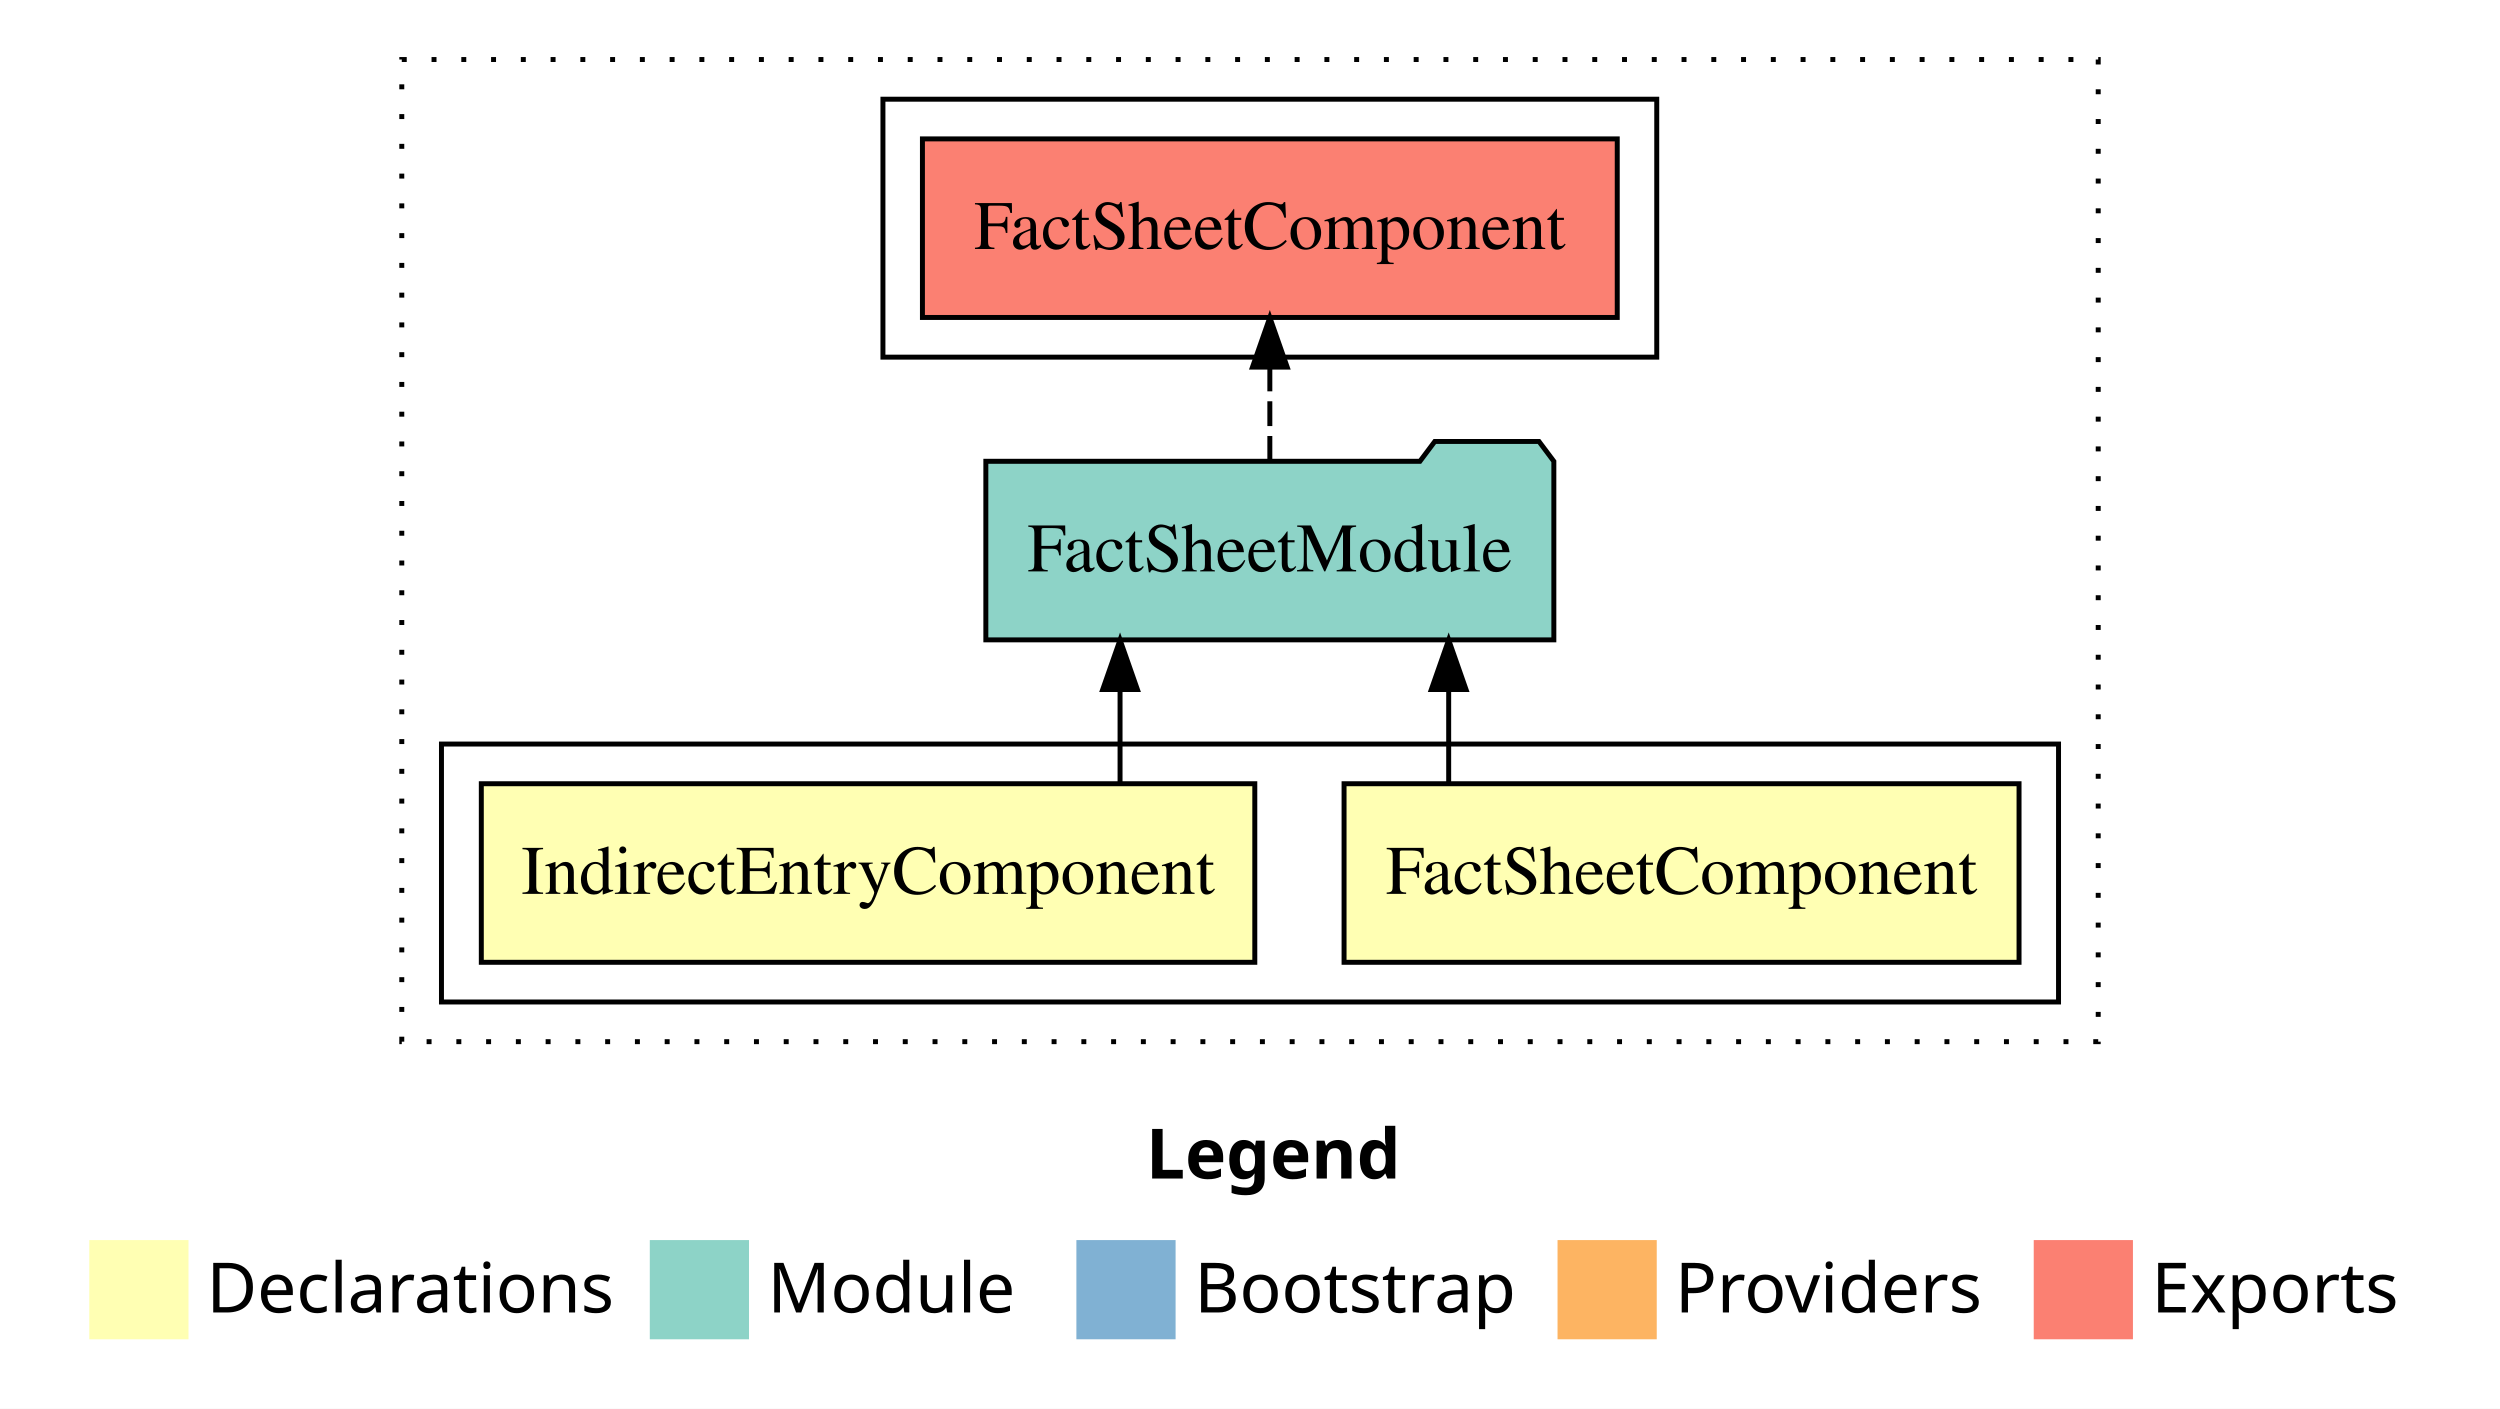
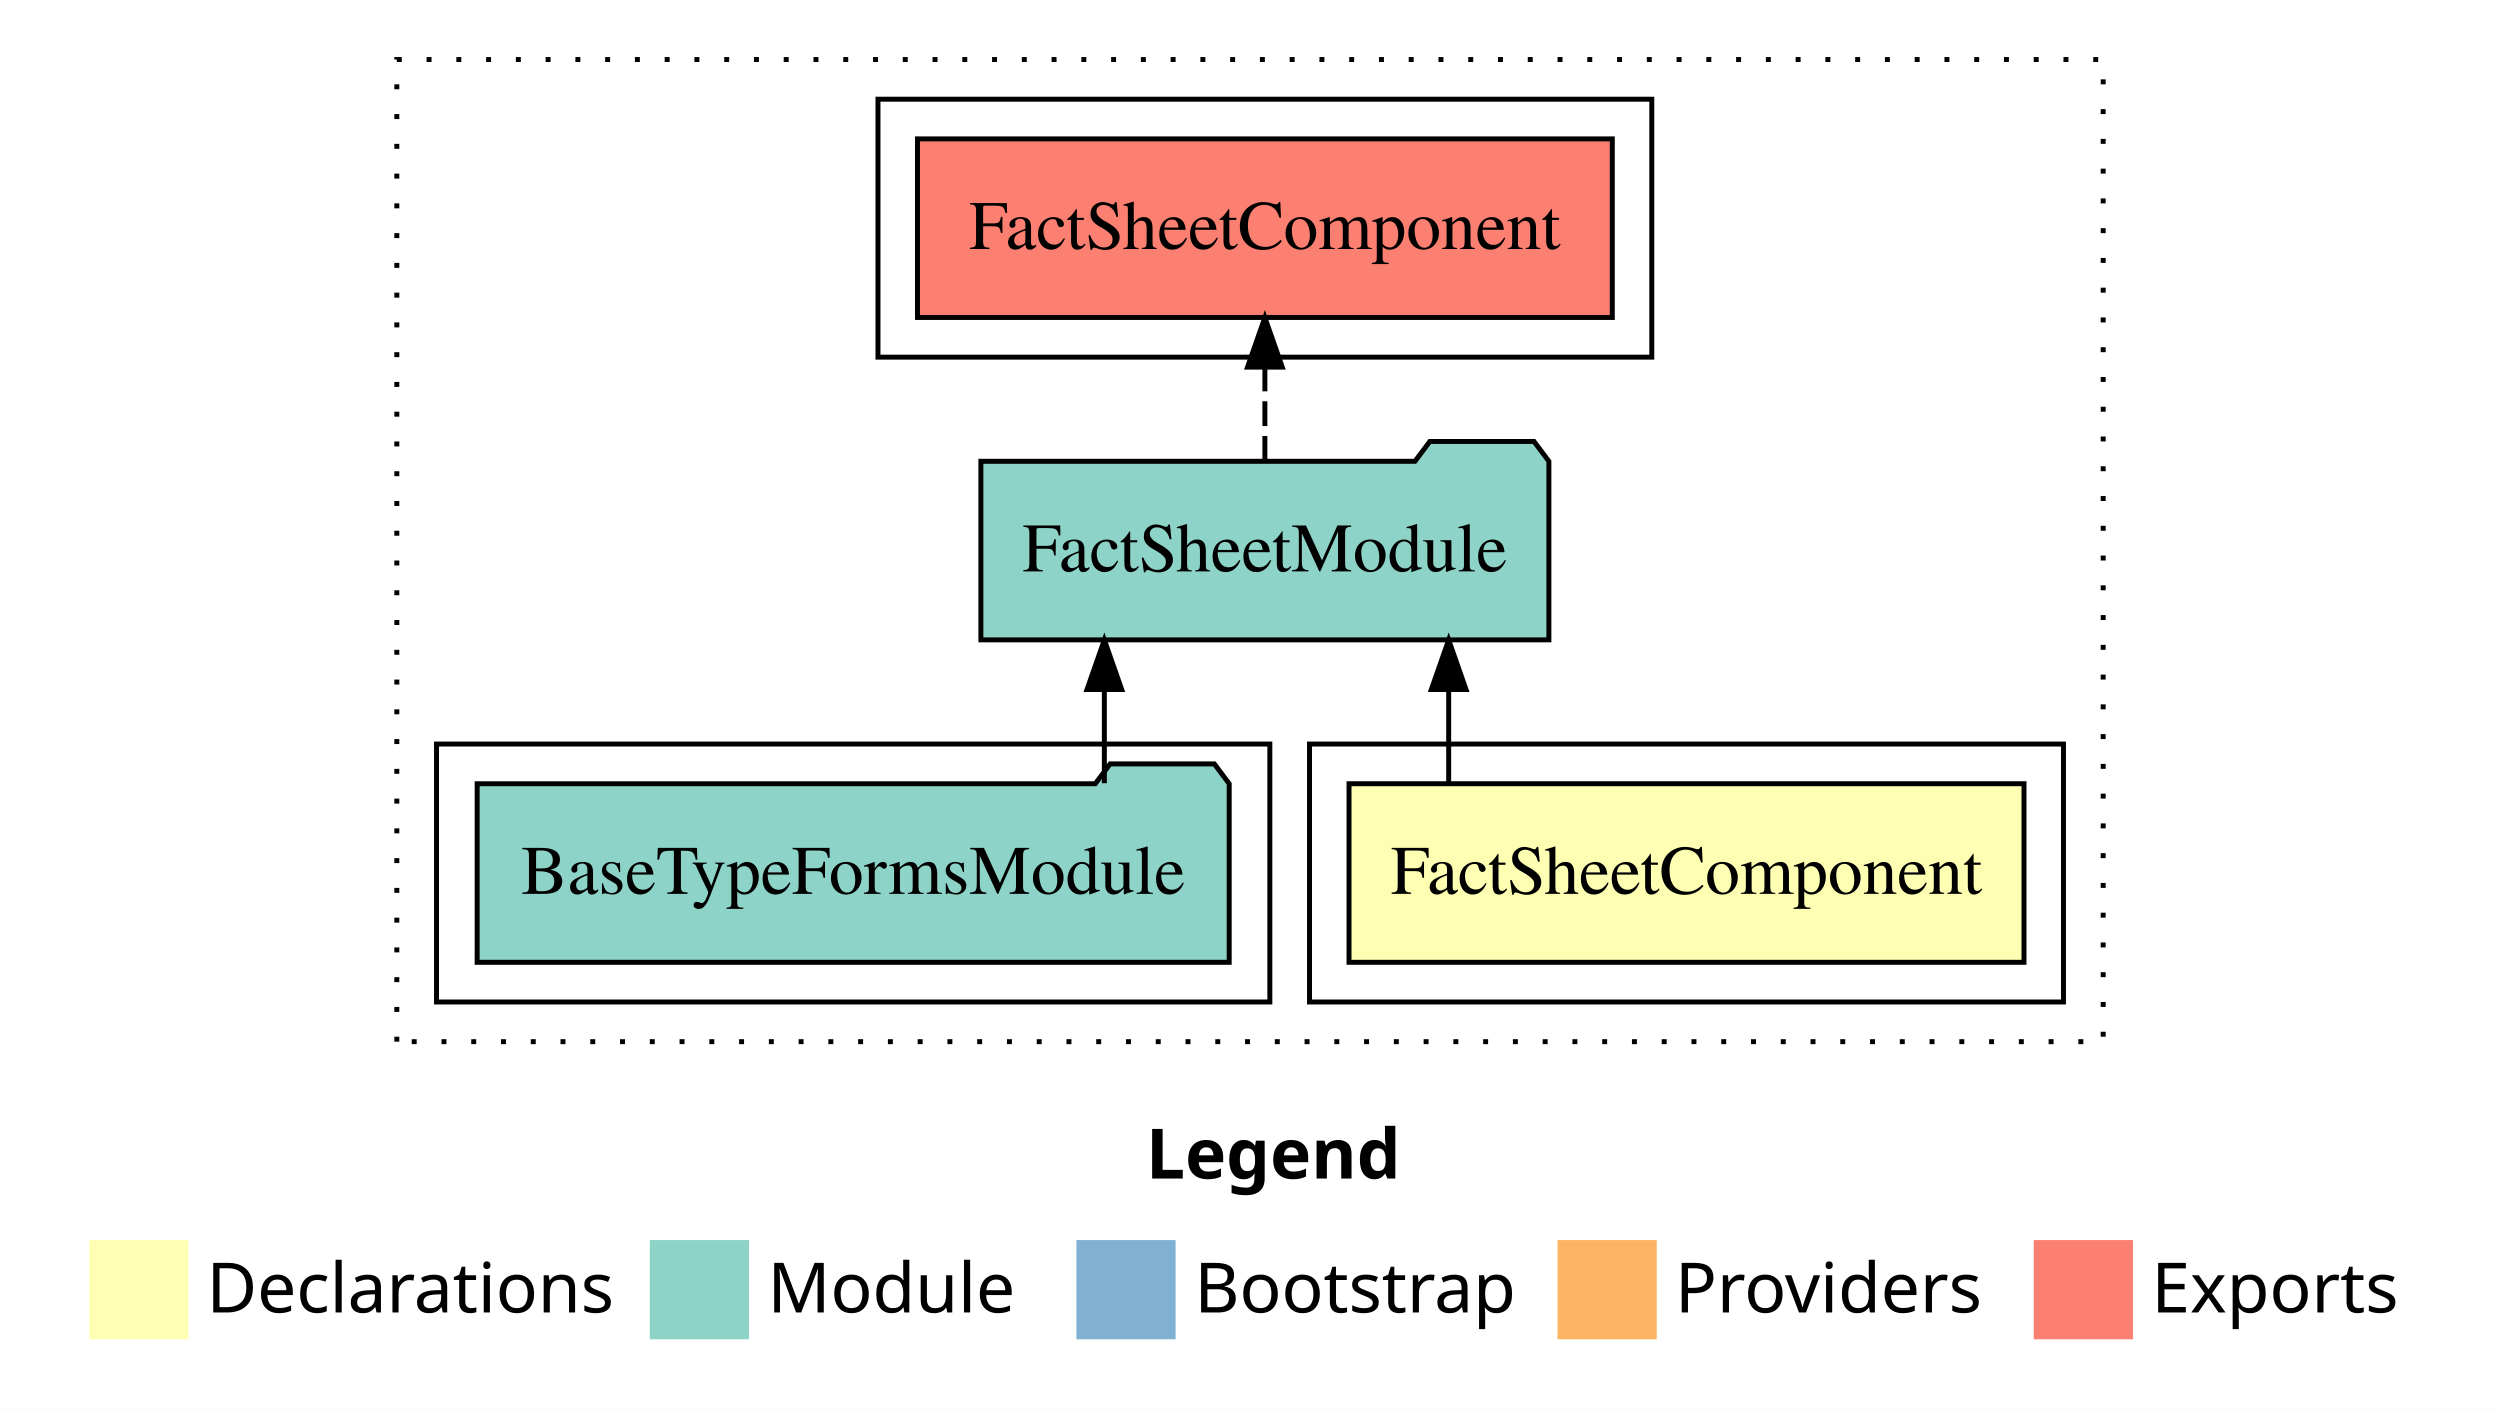
<svg xmlns="http://www.w3.org/2000/svg" width="504pt" height="284pt" viewBox="0.00 0.00 504.00 284.00">
  <g id="graph0" class="graph" transform="scale(1 1) rotate(0) translate(4 280)">
    <polygon fill="#ffffff" stroke="transparent" points="-4,4 -4,-280 500,-280 500,4 -4,4" />
    <text text-anchor="start" x="227.009" y="-42.4" font-family="sans-serif" font-weight="bold" font-size="14.00" fill="#000000">Legend</text>
    <polygon fill="#ffffb3" stroke="transparent" points="14,-10 14,-30 34,-30 34,-10 14,-10" />
    <text text-anchor="start" x="37.629" y="-15.4" font-family="sans-serif" font-size="14.00" fill="#000000">  Declarations</text>
    <polygon fill="#8dd3c7" stroke="transparent" points="127,-10 127,-30 147,-30 147,-10 127,-10" />
    <text text-anchor="start" x="150.725" y="-15.4" font-family="sans-serif" font-size="14.00" fill="#000000">  Module</text>
    <polygon fill="#80b1d3" stroke="transparent" points="213,-10 213,-30 233,-30 233,-10 213,-10" />
    <text text-anchor="start" x="236.781" y="-15.4" font-family="sans-serif" font-size="14.00" fill="#000000">  Bootstrap</text>
    <polygon fill="#fdb462" stroke="transparent" points="310,-10 310,-30 330,-30 330,-10 310,-10" />
    <text text-anchor="start" x="333.673" y="-15.4" font-family="sans-serif" font-size="14.00" fill="#000000">  Providers</text>
    <polygon fill="#fb8072" stroke="transparent" points="406,-10 406,-30 426,-30 426,-10 406,-10" />
    <text text-anchor="start" x="429.726" y="-15.4" font-family="sans-serif" font-size="14.00" fill="#000000">  Exports</text>
    <g id="clust1" class="cluster">
-       <polygon fill="none" stroke="#000000" stroke-dasharray="1,5" points="77,-70 77,-268 419,-268 419,-70 77,-70" />
+       <polygon fill="none" stroke="#000000" stroke-dasharray="1,5" points="76,-70 76,-268 420,-268 420,-70 76,-70" />
    </g>
    <g id="clust2" class="cluster">
-       <polygon fill="none" stroke="#000000" points="85,-78 85,-130 411,-130 411,-78 85,-78" />
+       <polygon fill="none" stroke="#000000" points="260,-78 260,-130 412,-130 412,-78 260,-78" />
    </g>
-     <g id="clust6" class="cluster">
-       <polygon fill="none" stroke="#000000" points="174,-208 174,-260 330,-260 330,-208 174,-208" />
+     <g id="clust4" class="cluster">
+       <polygon fill="none" stroke="#000000" points="84,-78 84,-130 252,-130 252,-78 84,-78" />
+     </g>
+     <g id="clust5" class="cluster">
+       <polygon fill="none" stroke="#000000" points="173,-208 173,-260 329,-260 329,-208 173,-208" />
    </g>
    <g id="node1" class="node">
-       <polygon fill="#ffffb3" stroke="#000000" points="403.038,-122 266.962,-122 266.962,-86 403.038,-86 403.038,-122" />
-       <text text-anchor="middle" x="335" y="-99.8" font-family="Times,serif" font-size="14.00" fill="#000000">FactSheetComponent</text>
+       <polygon fill="#ffffb3" stroke="#000000" points="404.038,-122 267.962,-122 267.962,-86 404.038,-86 404.038,-122" />
+       <text text-anchor="middle" x="336" y="-99.8" font-family="Times,serif" font-size="14.00" fill="#000000">FactSheetComponent</text>
    </g>
-     <g id="node3" class="node">
-       <polygon fill="#8dd3c7" stroke="#000000" points="309.255,-187 306.255,-191 285.255,-191 282.255,-187 194.745,-187 194.745,-151 309.255,-151 309.255,-187" />
-       <text text-anchor="middle" x="252" y="-164.8" font-family="Times,serif" font-size="14.00" fill="#000000">FactSheetModule</text>
+     <g id="node2" class="node">
+       <polygon fill="#8dd3c7" stroke="#000000" points="308.255,-187 305.255,-191 284.255,-191 281.255,-187 193.745,-187 193.745,-151 308.255,-151 308.255,-187" />
+       <text text-anchor="middle" x="251" y="-164.8" font-family="Times,serif" font-size="14.00" fill="#000000">FactSheetModule</text>
    </g>
    <g id="edge1" class="edge">
      <path fill="none" stroke="#000000" d="M288.054,-122.106C288.054,-122.106 288.054,-140.991 288.054,-140.991" />
      <polygon fill="#000000" stroke="#000000" points="284.554,-140.991 288.054,-150.991 291.554,-140.991 284.554,-140.991" />
    </g>
-     <g id="node2" class="node">
-       <polygon fill="#ffffb3" stroke="#000000" points="248.968,-122 93.032,-122 93.032,-86 248.968,-86 248.968,-122" />
-       <text text-anchor="middle" x="171" y="-99.8" font-family="Times,serif" font-size="14.00" fill="#000000">IndirectEntryComponent</text>
+     <g id="node4" class="node">
+       <polygon fill="#fb8072" stroke="#000000" points="321.037,-252 180.963,-252 180.963,-216 321.037,-216 321.037,-252" />
+       <text text-anchor="middle" x="251" y="-229.8" font-family="Times,serif" font-size="14.00" fill="#000000">FactSheetComponent </text>
+     </g>
+     <g id="edge3" class="edge">
+       <path fill="none" stroke="#000000" stroke-dasharray="5,2" d="M251,-187.106C251,-187.106 251,-205.991 251,-205.991" />
+       <polygon fill="#000000" stroke="#000000" points="247.5,-205.991 251,-215.991 254.5,-205.991 247.5,-205.991" />
+     </g>
+     <g id="node3" class="node">
+       <polygon fill="#8dd3c7" stroke="#000000" points="243.806,-122 240.806,-126 219.806,-126 216.806,-122 92.194,-122 92.194,-86 243.806,-86 243.806,-122" />
+       <text text-anchor="middle" x="168" y="-99.8" font-family="Times,serif" font-size="14.00" fill="#000000">BaseTypeFormsModule</text>
    </g>
    <g id="edge2" class="edge">
-       <path fill="none" stroke="#000000" d="M221.803,-122.106C221.803,-122.106 221.803,-140.991 221.803,-140.991" />
-       <polygon fill="#000000" stroke="#000000" points="218.303,-140.991 221.803,-150.991 225.303,-140.991 218.303,-140.991" />
-     </g>
-     <g id="node4" class="node">
-       <polygon fill="#fb8072" stroke="#000000" points="322.037,-252 181.963,-252 181.963,-216 322.037,-216 322.037,-252" />
-       <text text-anchor="middle" x="252" y="-229.8" font-family="Times,serif" font-size="14.00" fill="#000000">FactSheetComponent </text>
-     </g>
-     <g id="edge3" class="edge">
-       <path fill="none" stroke="#000000" stroke-dasharray="5,2" d="M252,-187.106C252,-187.106 252,-205.991 252,-205.991" />
-       <polygon fill="#000000" stroke="#000000" points="248.5,-205.991 252,-215.991 255.5,-205.991 248.5,-205.991" />
+       <path fill="none" stroke="#000000" d="M218.638,-122.106C218.638,-122.106 218.638,-140.991 218.638,-140.991" />
+       <polygon fill="#000000" stroke="#000000" points="215.138,-140.991 218.638,-150.991 222.138,-140.991 215.138,-140.991" />
    </g>
  </g>
</svg>
